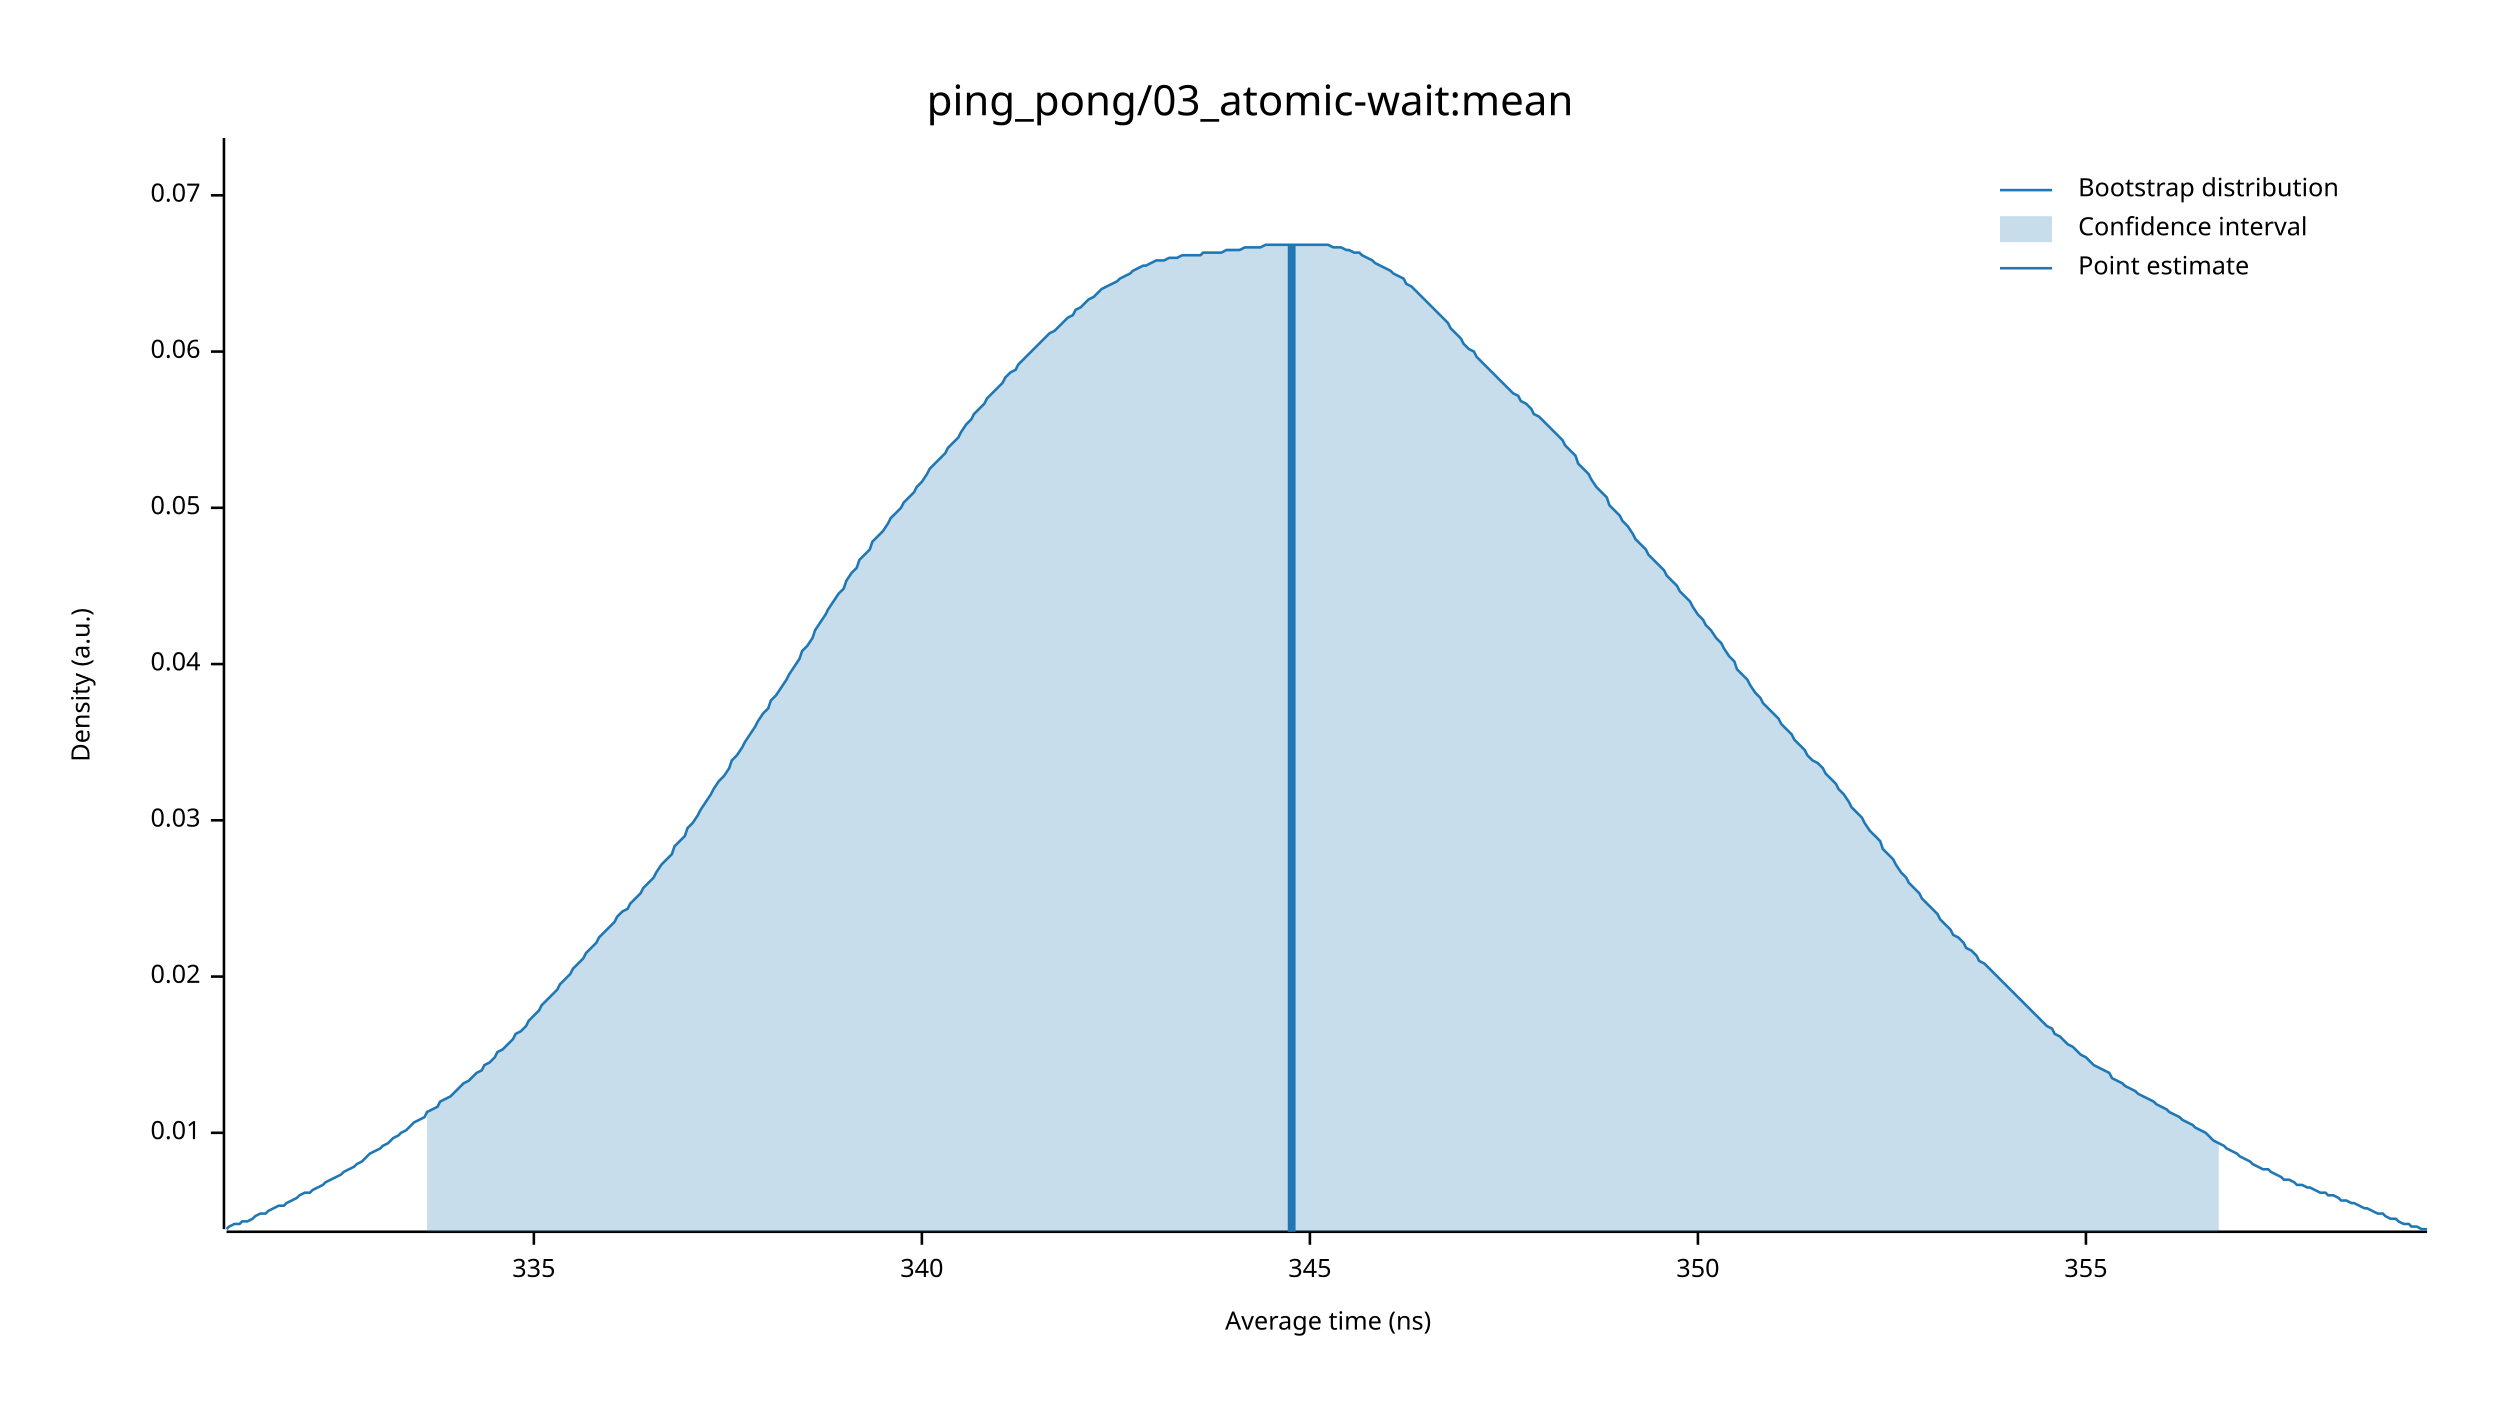
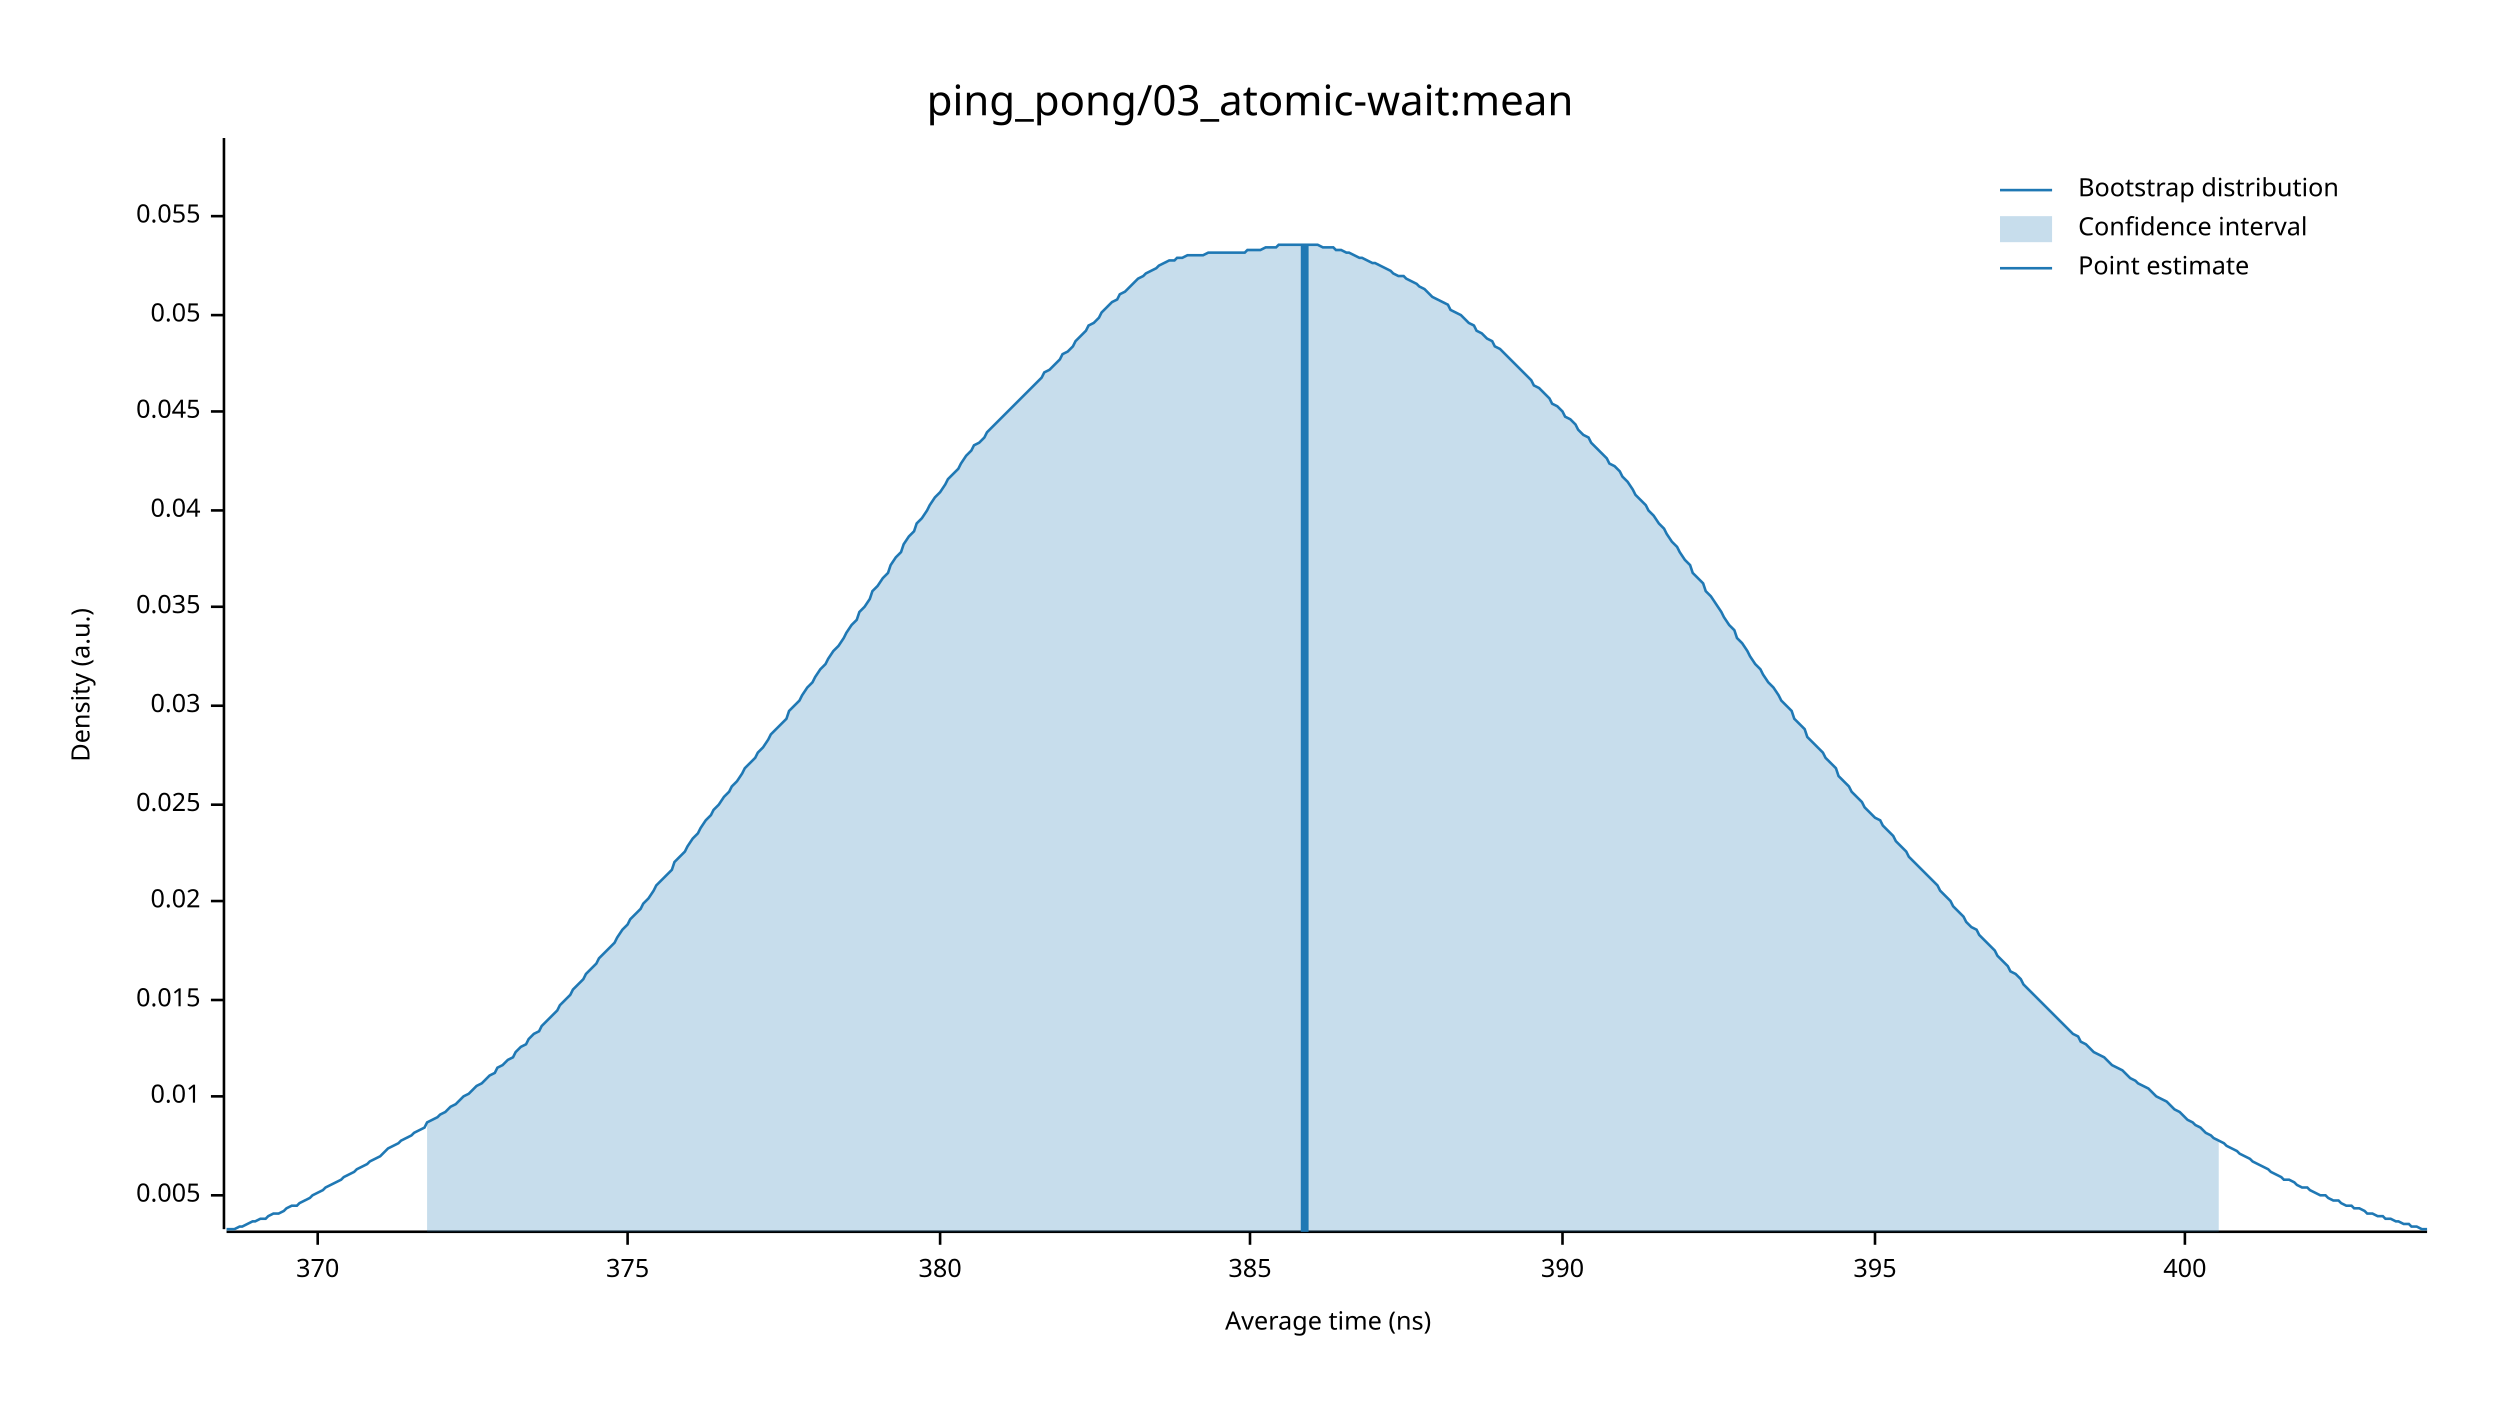
<svg xmlns="http://www.w3.org/2000/svg" width="960" height="540" viewBox="0 0 960 540">
  <text x="480" y="32" dy="0.76em" text-anchor="middle" font-family="sans-serif" font-size="16.129" opacity="1" fill="#000000">
ping_pong/03_atomic-wait:mean
</text>
  <text x="27" y="263" dy="0.76em" text-anchor="middle" font-family="sans-serif" font-size="9.677" opacity="1" fill="#000000" transform="rotate(270, 27, 263)">
Density (a.u.)
</text>
  <text x="510" y="513" dy="-0.5ex" text-anchor="middle" font-family="sans-serif" font-size="9.677" opacity="1" fill="#000000">
Average time (ns)
</text>
  <polyline fill="none" opacity="1" stroke="#000000" stroke-width="1" points="86,53 86,472 " />
-   <text x="77" y="435" dy="0.5ex" text-anchor="end" font-family="sans-serif" font-size="9.677" opacity="1" fill="#000000">
+   <text x="77" y="459" dy="0.5ex" text-anchor="end" font-family="sans-serif" font-size="9.677" opacity="1" fill="#000000">
+ 0.005
+ </text>
+   <polyline fill="none" opacity="1" stroke="#000000" stroke-width="1" points="81,459 86,459 " />
+   <text x="77" y="421" dy="0.5ex" text-anchor="end" font-family="sans-serif" font-size="9.677" opacity="1" fill="#000000">
0.01
</text>
-   <polyline fill="none" opacity="1" stroke="#000000" stroke-width="1" points="81,435 86,435 " />
-   <text x="77" y="375" dy="0.5ex" text-anchor="end" font-family="sans-serif" font-size="9.677" opacity="1" fill="#000000">
+   <polyline fill="none" opacity="1" stroke="#000000" stroke-width="1" points="81,421 86,421 " />
+   <text x="77" y="384" dy="0.5ex" text-anchor="end" font-family="sans-serif" font-size="9.677" opacity="1" fill="#000000">
+ 0.015
+ </text>
+   <polyline fill="none" opacity="1" stroke="#000000" stroke-width="1" points="81,384 86,384 " />
+   <text x="77" y="346" dy="0.5ex" text-anchor="end" font-family="sans-serif" font-size="9.677" opacity="1" fill="#000000">
0.02
</text>
-   <polyline fill="none" opacity="1" stroke="#000000" stroke-width="1" points="81,375 86,375 " />
-   <text x="77" y="315" dy="0.5ex" text-anchor="end" font-family="sans-serif" font-size="9.677" opacity="1" fill="#000000">
+   <polyline fill="none" opacity="1" stroke="#000000" stroke-width="1" points="81,346 86,346 " />
+   <text x="77" y="309" dy="0.5ex" text-anchor="end" font-family="sans-serif" font-size="9.677" opacity="1" fill="#000000">
+ 0.025
+ </text>
+   <polyline fill="none" opacity="1" stroke="#000000" stroke-width="1" points="81,309 86,309 " />
+   <text x="77" y="271" dy="0.5ex" text-anchor="end" font-family="sans-serif" font-size="9.677" opacity="1" fill="#000000">
0.03
</text>
-   <polyline fill="none" opacity="1" stroke="#000000" stroke-width="1" points="81,315 86,315 " />
-   <text x="77" y="255" dy="0.5ex" text-anchor="end" font-family="sans-serif" font-size="9.677" opacity="1" fill="#000000">
+   <polyline fill="none" opacity="1" stroke="#000000" stroke-width="1" points="81,271 86,271 " />
+   <text x="77" y="233" dy="0.5ex" text-anchor="end" font-family="sans-serif" font-size="9.677" opacity="1" fill="#000000">
+ 0.035
+ </text>
+   <polyline fill="none" opacity="1" stroke="#000000" stroke-width="1" points="81,233 86,233 " />
+   <text x="77" y="196" dy="0.5ex" text-anchor="end" font-family="sans-serif" font-size="9.677" opacity="1" fill="#000000">
0.04
</text>
-   <polyline fill="none" opacity="1" stroke="#000000" stroke-width="1" points="81,255 86,255 " />
-   <text x="77" y="195" dy="0.5ex" text-anchor="end" font-family="sans-serif" font-size="9.677" opacity="1" fill="#000000">
+   <polyline fill="none" opacity="1" stroke="#000000" stroke-width="1" points="81,196 86,196 " />
+   <text x="77" y="158" dy="0.5ex" text-anchor="end" font-family="sans-serif" font-size="9.677" opacity="1" fill="#000000">
+ 0.045
+ </text>
+   <polyline fill="none" opacity="1" stroke="#000000" stroke-width="1" points="81,158 86,158 " />
+   <text x="77" y="121" dy="0.5ex" text-anchor="end" font-family="sans-serif" font-size="9.677" opacity="1" fill="#000000">
0.05
</text>
-   <polyline fill="none" opacity="1" stroke="#000000" stroke-width="1" points="81,195 86,195 " />
-   <text x="77" y="135" dy="0.5ex" text-anchor="end" font-family="sans-serif" font-size="9.677" opacity="1" fill="#000000">
- 0.06
+   <polyline fill="none" opacity="1" stroke="#000000" stroke-width="1" points="81,121 86,121 " />
+   <text x="77" y="83" dy="0.5ex" text-anchor="end" font-family="sans-serif" font-size="9.677" opacity="1" fill="#000000">
+ 0.055
</text>
-   <polyline fill="none" opacity="1" stroke="#000000" stroke-width="1" points="81,135 86,135 " />
-   <text x="77" y="75" dy="0.5ex" text-anchor="end" font-family="sans-serif" font-size="9.677" opacity="1" fill="#000000">
- 0.07
+   <polyline fill="none" opacity="1" stroke="#000000" stroke-width="1" points="81,83 86,83 " />
+   <polyline fill="none" opacity="1" stroke="#000000" stroke-width="1" points="87,473 932,473 " />
+   <text x="122" y="483" dy="0.76em" text-anchor="middle" font-family="sans-serif" font-size="9.677" opacity="1" fill="#000000">
+ 370
</text>
-   <polyline fill="none" opacity="1" stroke="#000000" stroke-width="1" points="81,75 86,75 " />
-   <polyline fill="none" opacity="1" stroke="#000000" stroke-width="1" points="87,473 932,473 " />
-   <text x="205" y="483" dy="0.76em" text-anchor="middle" font-family="sans-serif" font-size="9.677" opacity="1" fill="#000000">
- 335
+   <polyline fill="none" opacity="1" stroke="#000000" stroke-width="1" points="122,473 122,478 " />
+   <text x="241" y="483" dy="0.76em" text-anchor="middle" font-family="sans-serif" font-size="9.677" opacity="1" fill="#000000">
+ 375
</text>
-   <polyline fill="none" opacity="1" stroke="#000000" stroke-width="1" points="205,473 205,478 " />
-   <text x="354" y="483" dy="0.76em" text-anchor="middle" font-family="sans-serif" font-size="9.677" opacity="1" fill="#000000">
- 340
+   <polyline fill="none" opacity="1" stroke="#000000" stroke-width="1" points="241,473 241,478 " />
+   <text x="361" y="483" dy="0.76em" text-anchor="middle" font-family="sans-serif" font-size="9.677" opacity="1" fill="#000000">
+ 380
</text>
-   <polyline fill="none" opacity="1" stroke="#000000" stroke-width="1" points="354,473 354,478 " />
-   <text x="503" y="483" dy="0.76em" text-anchor="middle" font-family="sans-serif" font-size="9.677" opacity="1" fill="#000000">
- 345
+   <polyline fill="none" opacity="1" stroke="#000000" stroke-width="1" points="361,473 361,478 " />
+   <text x="480" y="483" dy="0.76em" text-anchor="middle" font-family="sans-serif" font-size="9.677" opacity="1" fill="#000000">
+ 385
</text>
-   <polyline fill="none" opacity="1" stroke="#000000" stroke-width="1" points="503,473 503,478 " />
-   <text x="652" y="483" dy="0.76em" text-anchor="middle" font-family="sans-serif" font-size="9.677" opacity="1" fill="#000000">
- 350
+   <polyline fill="none" opacity="1" stroke="#000000" stroke-width="1" points="480,473 480,478 " />
+   <text x="600" y="483" dy="0.76em" text-anchor="middle" font-family="sans-serif" font-size="9.677" opacity="1" fill="#000000">
+ 390
</text>
-   <polyline fill="none" opacity="1" stroke="#000000" stroke-width="1" points="652,473 652,478 " />
-   <text x="801" y="483" dy="0.76em" text-anchor="middle" font-family="sans-serif" font-size="9.677" opacity="1" fill="#000000">
- 355
+   <polyline fill="none" opacity="1" stroke="#000000" stroke-width="1" points="600,473 600,478 " />
+   <text x="720" y="483" dy="0.76em" text-anchor="middle" font-family="sans-serif" font-size="9.677" opacity="1" fill="#000000">
+ 395
</text>
-   <polyline fill="none" opacity="1" stroke="#000000" stroke-width="1" points="801,473 801,478 " />
-   <polyline fill="none" opacity="1" stroke="#1F78B4" stroke-width="1" points="87,472 88,471 90,470 92,470 93,469 95,469 97,468 98,467 100,466 102,466 103,465 105,464 107,463 109,463 110,462 112,461 114,460 115,459 117,458 119,458 120,457 122,456 124,455 125,454 127,453 129,452 131,451 132,450 134,449 136,448 137,447 139,446 141,444 142,443 144,442 146,441 147,440 149,439 151,437 153,436 154,435 156,434 158,432 159,431 161,430 163,429 164,427 166,426 168,425 169,423 171,422 173,421 175,419 176,418 178,416 180,415 181,414 183,412 185,411 186,409 188,408 190,406 191,404 193,403 195,401 197,399 198,397 200,396 202,394 203,392 205,390 207,388 208,386 210,384 212,382 214,380 215,378 217,376 219,374 220,372 222,370 224,368 225,366 227,364 229,362 230,360 232,358 234,356 236,354 237,352 239,350 241,349 242,347 244,345 246,343 247,341 249,339 251,337 252,335 254,332 256,330 258,328 259,325 261,323 263,321 264,318 266,316 268,313 269,311 271,308 273,305 274,303 276,300 278,298 280,295 281,292 283,290 285,287 286,285 288,282 290,279 291,277 293,274 295,272 296,269 298,267 300,264 302,261 303,259 305,256 307,253 308,250 310,248 312,245 313,242 315,239 317,236 318,234 320,231 322,228 324,226 325,223 327,220 329,218 330,215 332,213 334,211 335,208 337,206 339,204 341,201 342,199 344,197 346,195 347,193 349,191 351,189 352,187 354,185 356,182 357,180 359,178 361,176 363,174 364,172 366,170 368,168 369,166 371,163 373,161 374,159 376,157 378,155 379,153 381,151 383,149 385,147 386,145 388,143 390,142 391,140 393,138 395,136 396,135 398,133 400,131 401,130 403,128 405,127 407,125 408,124 410,122 412,121 413,119 415,118 417,116 418,115 420,114 422,112 423,111 425,110 427,109 429,108 430,107 432,106 434,105 435,104 437,103 439,102 440,102 442,101 444,100 445,100 447,100 449,99 451,99 452,99 454,98 456,98 457,98 459,98 461,98 462,97 464,97 466,97 468,97 469,97 471,96 473,96 474,96 476,96 478,95 479,95 481,95 483,95 484,95 486,94 488,94 490,94 491,94 493,94 495,94 496,94 498,94 500,94 501,94 503,94 505,94 506,94 508,94 510,94 512,95 513,95 515,95 517,96 518,96 520,97 522,97 523,98 525,99 527,100 528,101 530,102 532,103 534,104 535,105 537,106 539,107 540,109 542,110 544,112 545,113 547,115 549,117 550,118 552,120 554,122 556,124 557,126 559,128 561,130 562,132 564,134 566,135 567,137 569,139 571,141 573,143 574,144 576,146 578,148 579,149 581,151 583,152 584,154 586,155 588,157 589,159 591,160 593,162 595,164 596,165 598,167 600,169 601,171 603,173 605,175 606,178 608,180 610,182 611,184 613,187 615,189 617,191 618,194 620,196 622,198 623,200 625,202 627,205 628,207 630,209 632,211 633,213 635,215 637,217 639,219 640,221 642,223 644,225 645,227 647,229 649,231 650,233 652,236 654,238 655,240 657,242 659,245 661,247 662,249 664,252 666,254 667,257 669,259 671,261 672,263 674,266 676,268 677,270 679,272 681,274 683,276 684,278 686,280 688,282 689,284 691,286 693,288 694,290 696,292 698,293 700,295 701,297 703,299 705,301 706,303 708,305 710,308 711,310 713,312 715,314 716,316 718,319 720,321 722,323 723,326 725,328 727,330 728,332 730,335 732,337 733,339 735,341 737,343 738,345 740,347 742,349 744,351 745,353 747,355 749,357 750,359 752,360 754,362 755,364 757,365 759,367 760,369 762,370 764,372 766,374 767,375 769,377 771,379 772,380 774,382 776,384 777,385 779,387 781,389 782,390 784,392 786,394 788,395 789,397 791,398 793,400 794,401 796,402 798,404 799,405 801,406 803,408 804,409 806,410 808,411 810,412 811,414 813,415 815,416 816,417 818,418 820,419 821,420 823,421 825,422 827,423 828,424 830,425 832,426 833,427 835,428 837,429 838,430 840,431 842,432 843,433 845,434 847,435 849,437 850,438 852,439 854,440 855,441 857,442 859,443 860,444 862,445 864,446 865,447 867,448 869,449 871,449 872,450 874,451 876,452 877,453 879,453 881,454 882,455 884,455 886,456 887,456 889,457 891,458 893,458 894,459 896,459 898,460 899,461 901,461 903,462 904,462 906,463 908,464 909,464 911,465 913,466 915,466 916,467 918,468 920,468 921,469 923,470 925,470 926,471 928,471 930,472 932,472 " />
-   <polygon opacity="0.25" fill="#1F78B4" points="164,427 166,426 168,425 169,423 171,422 173,421 175,419 176,418 178,416 180,415 181,414 183,412 185,411 186,409 188,408 190,406 191,404 193,403 195,401 197,399 198,397 200,396 202,394 203,392 205,390 207,388 208,386 210,384 212,382 214,380 215,378 217,376 219,374 220,372 222,370 224,368 225,366 227,364 229,362 230,360 232,358 234,356 236,354 237,352 239,350 241,349 242,347 244,345 246,343 247,341 249,339 251,337 252,335 254,332 256,330 258,328 259,325 261,323 263,321 264,318 266,316 268,313 269,311 271,308 273,305 274,303 276,300 278,298 280,295 281,292 283,290 285,287 286,285 288,282 290,279 291,277 293,274 295,272 296,269 298,267 300,264 302,261 303,259 305,256 307,253 308,250 310,248 312,245 313,242 315,239 317,236 318,234 320,231 322,228 324,226 325,223 327,220 329,218 330,215 332,213 334,211 335,208 337,206 339,204 341,201 342,199 344,197 346,195 347,193 349,191 351,189 352,187 354,185 356,182 357,180 359,178 361,176 363,174 364,172 366,170 368,168 369,166 371,163 373,161 374,159 376,157 378,155 379,153 381,151 383,149 385,147 386,145 388,143 390,142 391,140 393,138 395,136 396,135 398,133 400,131 401,130 403,128 405,127 407,125 408,124 410,122 412,121 413,119 415,118 417,116 418,115 420,114 422,112 423,111 425,110 427,109 429,108 430,107 432,106 434,105 435,104 437,103 439,102 440,102 442,101 444,100 445,100 447,100 449,99 451,99 452,99 454,98 456,98 457,98 459,98 461,98 462,97 464,97 466,97 468,97 469,97 471,96 473,96 474,96 476,96 478,95 479,95 481,95 483,95 484,95 486,94 488,94 490,94 491,94 493,94 495,94 496,94 498,94 500,94 501,94 503,94 505,94 506,94 508,94 510,94 512,95 513,95 515,95 517,96 518,96 520,97 522,97 523,98 525,99 527,100 528,101 530,102 532,103 534,104 535,105 537,106 539,107 540,109 542,110 544,112 545,113 547,115 549,117 550,118 552,120 554,122 556,124 557,126 559,128 561,130 562,132 564,134 566,135 567,137 569,139 571,141 573,143 574,144 576,146 578,148 579,149 581,151 583,152 584,154 586,155 588,157 589,159 591,160 593,162 595,164 596,165 598,167 600,169 601,171 603,173 605,175 606,178 608,180 610,182 611,184 613,187 615,189 617,191 618,194 620,196 622,198 623,200 625,202 627,205 628,207 630,209 632,211 633,213 635,215 637,217 639,219 640,221 642,223 644,225 645,227 647,229 649,231 650,233 652,236 654,238 655,240 657,242 659,245 661,247 662,249 664,252 666,254 667,257 669,259 671,261 672,263 674,266 676,268 677,270 679,272 681,274 683,276 684,278 686,280 688,282 689,284 691,286 693,288 694,290 696,292 698,293 700,295 701,297 703,299 705,301 706,303 708,305 710,308 711,310 713,312 715,314 716,316 718,319 720,321 722,323 723,326 725,328 727,330 728,332 730,335 732,337 733,339 735,341 737,343 738,345 740,347 742,349 744,351 745,353 747,355 749,357 750,359 752,360 754,362 755,364 757,365 759,367 760,369 762,370 764,372 766,374 767,375 769,377 771,379 772,380 774,382 776,384 777,385 779,387 781,389 782,390 784,392 786,394 788,395 789,397 791,398 793,400 794,401 796,402 798,404 799,405 801,406 803,408 804,409 806,410 808,411 810,412 811,414 813,415 815,416 816,417 818,418 820,419 821,420 823,421 825,422 827,423 828,424 830,425 832,426 833,427 835,428 837,429 838,430 840,431 842,432 843,433 845,434 847,435 849,437 850,438 852,439 852,473 164,473 " />
-   <polyline fill="none" opacity="1" stroke="#1F78B4" stroke-width="3" points="496,473 496,94 " />
+   <polyline fill="none" opacity="1" stroke="#000000" stroke-width="1" points="720,473 720,478 " />
+   <text x="839" y="483" dy="0.76em" text-anchor="middle" font-family="sans-serif" font-size="9.677" opacity="1" fill="#000000">
+ 400
+ </text>
+   <polyline fill="none" opacity="1" stroke="#000000" stroke-width="1" points="839,473 839,478 " />
+   <polyline fill="none" opacity="1" stroke="#1F78B4" stroke-width="1" points="87,472 88,472 90,472 92,471 93,471 95,470 97,469 98,469 100,468 102,468 103,467 105,466 107,466 109,465 110,464 112,463 114,463 115,462 117,461 119,460 120,459 122,458 124,457 125,456 127,455 129,454 131,453 132,452 134,451 136,450 137,449 139,448 141,447 142,446 144,445 146,444 147,443 149,441 151,440 153,439 154,438 156,437 158,436 159,435 161,434 163,433 164,431 166,430 168,429 169,428 171,427 173,425 175,424 176,423 178,421 180,420 181,419 183,417 185,416 186,415 188,413 190,412 191,410 193,409 195,407 197,406 198,404 200,402 202,401 203,399 205,397 207,396 208,394 210,392 212,390 214,388 215,386 217,384 219,382 220,380 222,378 224,376 225,374 227,372 229,370 230,368 232,366 234,364 236,362 237,360 239,357 241,355 242,353 244,351 246,349 247,347 249,345 251,342 252,340 254,338 256,336 258,334 259,331 261,329 263,327 264,325 266,322 268,320 269,318 271,315 273,313 274,311 276,309 278,306 280,304 281,302 283,300 285,297 286,295 288,293 290,291 291,289 293,287 295,284 296,282 298,280 300,278 302,276 303,273 305,271 307,269 308,267 310,264 312,262 313,260 315,257 317,255 318,253 320,250 322,248 324,245 325,243 327,240 329,238 330,235 332,233 334,230 335,227 337,225 339,222 341,220 342,217 344,214 346,212 347,209 349,206 351,204 352,201 354,199 356,196 357,194 359,191 361,189 363,186 364,184 366,182 368,180 369,178 371,175 373,173 374,171 376,170 378,168 379,166 381,164 383,162 385,160 386,159 388,157 390,155 391,154 393,152 395,150 396,149 398,147 400,145 401,143 403,142 405,140 407,138 408,136 410,135 412,133 413,131 415,129 417,127 418,125 420,124 422,122 423,120 425,118 427,116 429,115 430,113 432,112 434,110 435,109 437,107 439,106 440,105 442,104 444,103 445,102 447,101 449,100 451,100 452,99 454,99 456,98 457,98 459,98 461,98 462,98 464,97 466,97 468,97 469,97 471,97 473,97 474,97 476,97 478,97 479,96 481,96 483,96 484,96 486,95 488,95 490,95 491,94 493,94 495,94 496,94 498,94 500,94 501,94 503,94 505,94 506,94 508,95 510,95 512,95 513,96 515,96 517,97 518,97 520,98 522,99 523,99 525,100 527,101 528,101 530,102 532,103 534,104 535,105 537,106 539,106 540,107 542,108 544,109 545,110 547,111 549,113 550,114 552,115 554,116 556,117 557,119 559,120 561,121 562,122 564,124 566,125 567,127 569,128 571,130 573,131 574,133 576,134 578,136 579,137 581,139 583,141 584,142 586,144 588,146 589,148 591,149 593,151 595,153 596,155 598,156 600,158 601,160 603,161 605,163 606,165 608,167 610,168 611,170 613,172 615,174 617,176 618,178 620,179 622,181 623,183 625,185 627,188 628,190 630,192 632,194 633,196 635,198 637,201 639,203 640,205 642,208 644,210 645,212 647,215 649,217 650,220 652,222 654,224 655,227 657,229 659,232 661,235 662,237 664,240 666,242 667,245 669,247 671,250 672,252 674,255 676,257 677,259 679,262 681,264 683,267 684,269 686,271 688,273 689,276 691,278 693,280 694,283 696,285 698,287 700,289 701,291 703,293 705,295 706,298 708,300 710,302 711,304 713,306 715,308 716,310 718,312 720,314 722,315 723,317 725,319 727,321 728,323 730,325 732,327 733,329 735,331 737,333 738,334 740,336 742,338 744,340 745,342 747,344 749,346 750,348 752,350 754,352 755,354 757,356 759,357 760,359 762,361 764,363 766,365 767,367 769,369 771,371 772,373 774,374 776,376 777,378 779,380 781,382 782,383 784,385 786,387 788,389 789,390 791,392 793,394 794,395 796,397 798,398 799,400 801,401 803,403 804,404 806,405 808,406 810,408 811,409 813,410 815,411 816,412 818,414 820,415 821,416 823,417 825,418 827,420 828,421 830,422 832,423 833,424 835,426 837,427 838,428 840,430 842,431 843,432 845,433 847,435 849,436 850,437 852,438 854,439 855,440 857,441 859,442 860,443 862,444 864,445 865,446 867,447 869,448 871,449 872,450 874,451 876,452 877,453 879,453 881,454 882,455 884,456 886,456 887,457 889,458 891,459 893,459 894,460 896,461 898,461 899,462 901,463 903,463 904,464 906,464 908,465 909,466 911,466 913,467 915,467 916,468 918,468 920,469 921,469 923,470 925,470 926,471 928,471 930,472 932,472 " />
+   <polygon opacity="0.25" fill="#1F78B4" points="164,431 166,430 168,429 169,428 171,427 173,425 175,424 176,423 178,421 180,420 181,419 183,417 185,416 186,415 188,413 190,412 191,410 193,409 195,407 197,406 198,404 200,402 202,401 203,399 205,397 207,396 208,394 210,392 212,390 214,388 215,386 217,384 219,382 220,380 222,378 224,376 225,374 227,372 229,370 230,368 232,366 234,364 236,362 237,360 239,357 241,355 242,353 244,351 246,349 247,347 249,345 251,342 252,340 254,338 256,336 258,334 259,331 261,329 263,327 264,325 266,322 268,320 269,318 271,315 273,313 274,311 276,309 278,306 280,304 281,302 283,300 285,297 286,295 288,293 290,291 291,289 293,287 295,284 296,282 298,280 300,278 302,276 303,273 305,271 307,269 308,267 310,264 312,262 313,260 315,257 317,255 318,253 320,250 322,248 324,245 325,243 327,240 329,238 330,235 332,233 334,230 335,227 337,225 339,222 341,220 342,217 344,214 346,212 347,209 349,206 351,204 352,201 354,199 356,196 357,194 359,191 361,189 363,186 364,184 366,182 368,180 369,178 371,175 373,173 374,171 376,170 378,168 379,166 381,164 383,162 385,160 386,159 388,157 390,155 391,154 393,152 395,150 396,149 398,147 400,145 401,143 403,142 405,140 407,138 408,136 410,135 412,133 413,131 415,129 417,127 418,125 420,124 422,122 423,120 425,118 427,116 429,115 430,113 432,112 434,110 435,109 437,107 439,106 440,105 442,104 444,103 445,102 447,101 449,100 451,100 452,99 454,99 456,98 457,98 459,98 461,98 462,98 464,97 466,97 468,97 469,97 471,97 473,97 474,97 476,97 478,97 479,96 481,96 483,96 484,96 486,95 488,95 490,95 491,94 493,94 495,94 496,94 498,94 500,94 501,94 503,94 505,94 506,94 508,95 510,95 512,95 513,96 515,96 517,97 518,97 520,98 522,99 523,99 525,100 527,101 528,101 530,102 532,103 534,104 535,105 537,106 539,106 540,107 542,108 544,109 545,110 547,111 549,113 550,114 552,115 554,116 556,117 557,119 559,120 561,121 562,122 564,124 566,125 567,127 569,128 571,130 573,131 574,133 576,134 578,136 579,137 581,139 583,141 584,142 586,144 588,146 589,148 591,149 593,151 595,153 596,155 598,156 600,158 601,160 603,161 605,163 606,165 608,167 610,168 611,170 613,172 615,174 617,176 618,178 620,179 622,181 623,183 625,185 627,188 628,190 630,192 632,194 633,196 635,198 637,201 639,203 640,205 642,208 644,210 645,212 647,215 649,217 650,220 652,222 654,224 655,227 657,229 659,232 661,235 662,237 664,240 666,242 667,245 669,247 671,250 672,252 674,255 676,257 677,259 679,262 681,264 683,267 684,269 686,271 688,273 689,276 691,278 693,280 694,283 696,285 698,287 700,289 701,291 703,293 705,295 706,298 708,300 710,302 711,304 713,306 715,308 716,310 718,312 720,314 722,315 723,317 725,319 727,321 728,323 730,325 732,327 733,329 735,331 737,333 738,334 740,336 742,338 744,340 745,342 747,344 749,346 750,348 752,350 754,352 755,354 757,356 759,357 760,359 762,361 764,363 766,365 767,367 769,369 771,371 772,373 774,374 776,376 777,378 779,380 781,382 782,383 784,385 786,387 788,389 789,390 791,392 793,394 794,395 796,397 798,398 799,400 801,401 803,403 804,404 806,405 808,406 810,408 811,409 813,410 815,411 816,412 818,414 820,415 821,416 823,417 825,418 827,420 828,421 830,422 832,423 833,424 835,426 837,427 838,428 840,430 842,431 843,432 845,433 847,435 849,436 850,437 852,438 852,473 164,473 " />
+   <polyline fill="none" opacity="1" stroke="#1F78B4" stroke-width="3" points="501,473 501,94 " />
  <text x="798" y="68" dy="0.76em" text-anchor="start" font-family="sans-serif" font-size="9.677" opacity="1" fill="#000000">
Bootstrap distribution
</text>
  <text x="798" y="83" dy="0.76em" text-anchor="start" font-family="sans-serif" font-size="9.677" opacity="1" fill="#000000">
Confidence interval
</text>
  <text x="798" y="98" dy="0.76em" text-anchor="start" font-family="sans-serif" font-size="9.677" opacity="1" fill="#000000">
Point estimate
</text>
  <polyline fill="none" opacity="1" stroke="#1F78B4" stroke-width="1" points="768,73 788,73 " />
  <rect x="768" y="83" width="20" height="10" opacity="0.25" fill="#1F78B4" stroke="none" />
  <polyline fill="none" opacity="1" stroke="#1F78B4" stroke-width="1" points="768,103 788,103 " />
</svg>
